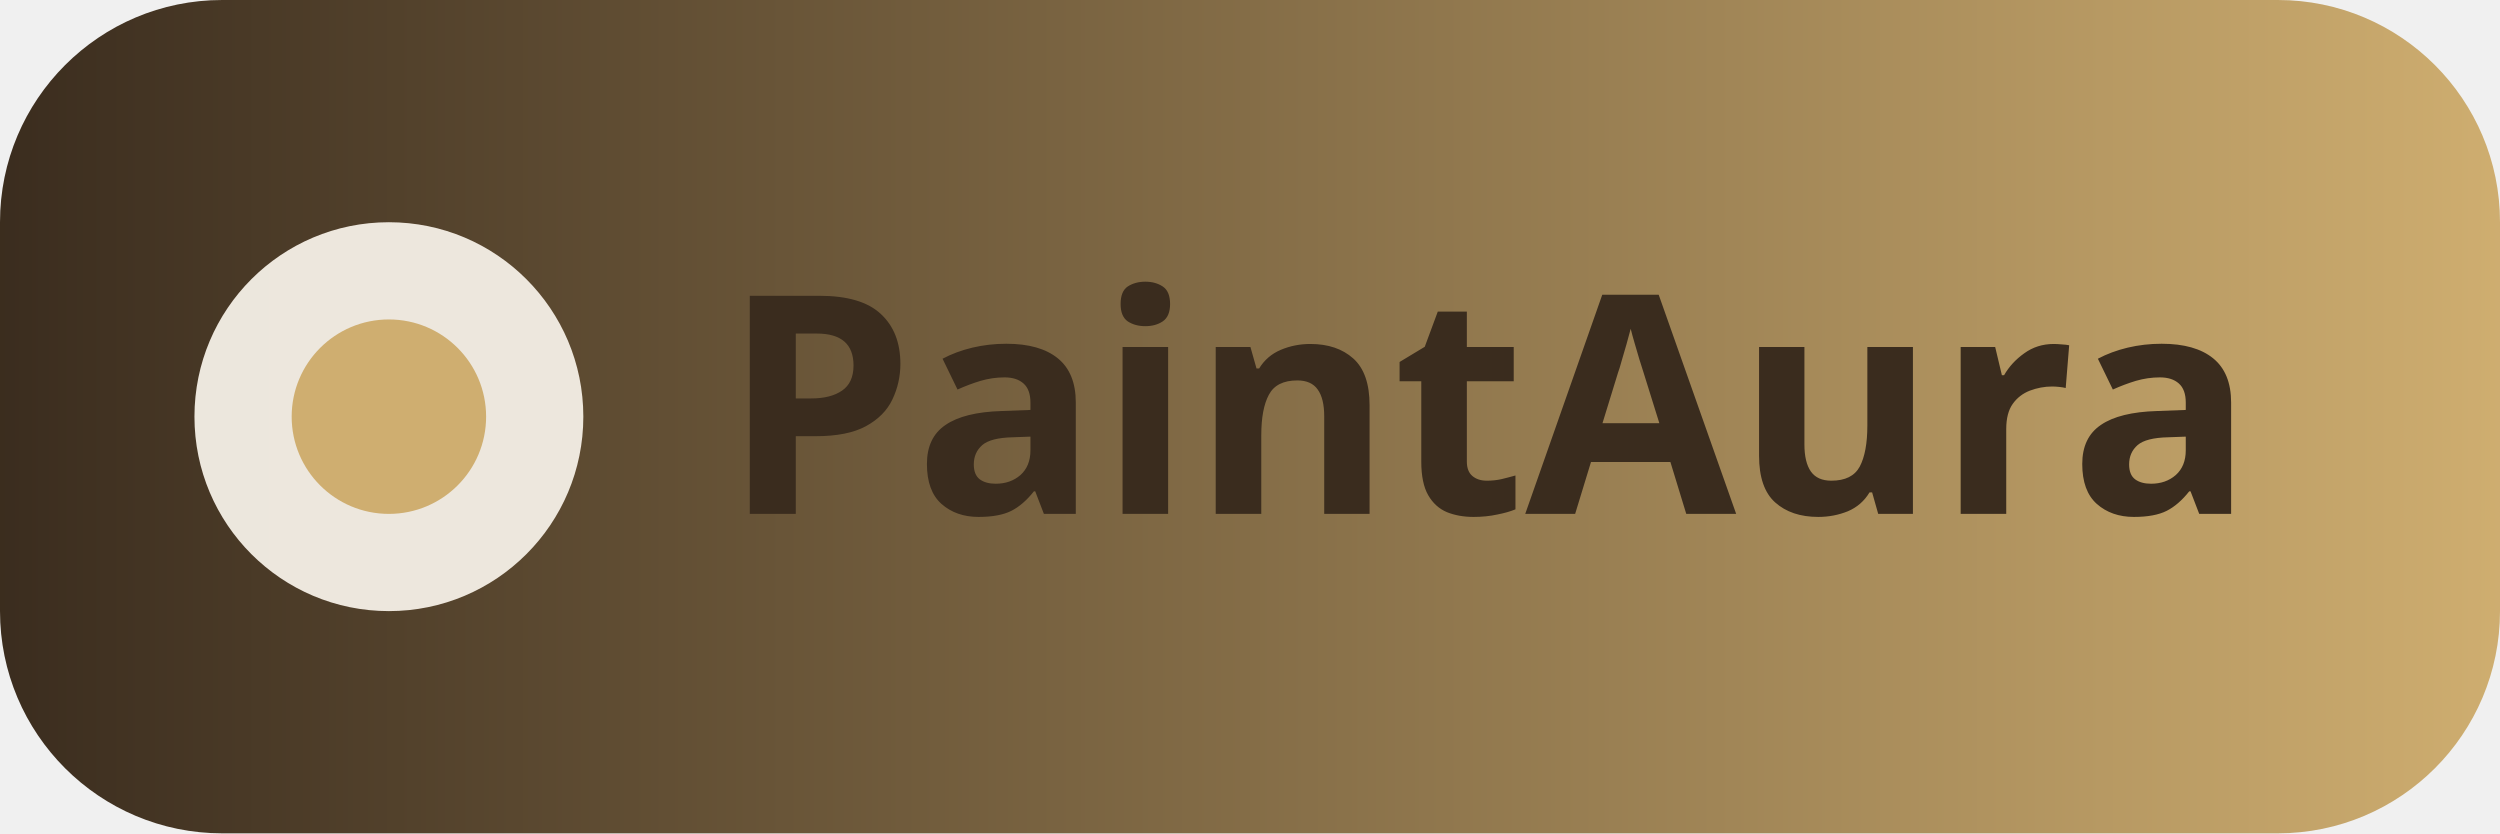
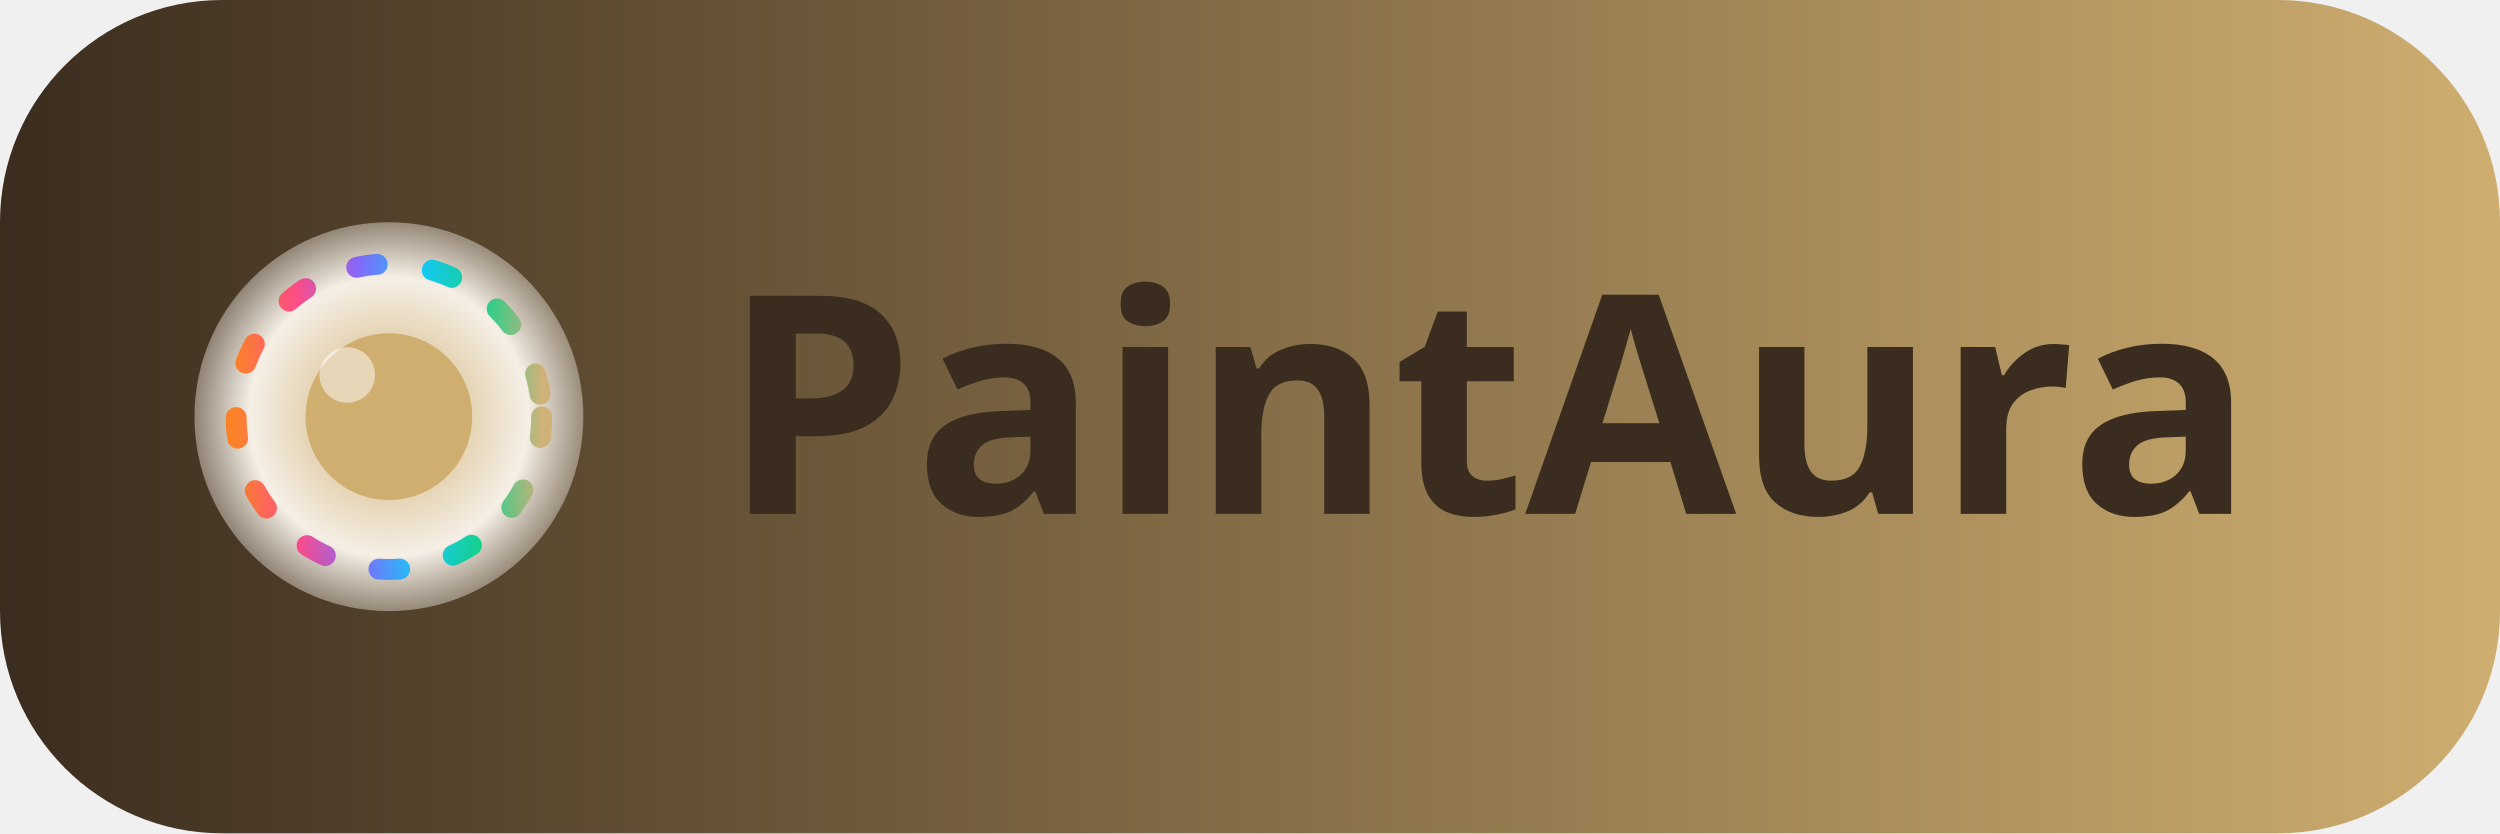
<svg xmlns="http://www.w3.org/2000/svg" width="180" height="60" viewBox="0 0 180 60">
  <defs>
    <linearGradient id="paintAuraGrad" x1="0%" y1="0%" x2="100%" y2="0%">
      <stop offset="0%" stop-color="#3A2C1E">
        <animate attributeName="stop-color" values="#3A2C1E; #CFAE70; #F5EFE6; #3A2C1E" dur="6s" repeatCount="indefinite" />
      </stop>
      <stop offset="100%" stop-color="#CFAE70">
        <animate attributeName="stop-color" values="#CFAE70; #F5EFE6; #3A2C1E; #CFAE70" dur="6s" repeatCount="indefinite" />
      </stop>
    </linearGradient>
+     <radialGradient id="auraPaint" cx="50%" cy="50%" r="60%">
+       <stop offset="0%" stop-color="#CFAE70" />
+       <stop offset="60%" stop-color="#F5EFE6" />
+       <stop offset="100%" stop-color="#F5EFE6" stop-opacity="0" />
+     </radialGradient>
+     <linearGradient id="rainbowStroke" x1="0%" y1="0%" x2="100%" y2="0%">
+       <stop offset="0%" stop-color="#ff7a18" />
+       <stop offset="20%" stop-color="#ff3d81" />
+       <stop offset="40%" stop-color="#7b5cff" />
+       <stop offset="60%" stop-color="#00c6ff" />
+       <stop offset="80%" stop-color="#00d084" />
+       <stop offset="100%" stop-color="#CFAE70" />
+     </linearGradient>
  </defs>
  <rect width="180" height="60" rx="16" fill="url(#paintAuraGrad)" />
-   <circle cx="28" cy="30" r="14" fill="#F5EFE6" opacity="0.95" />
-   <circle cx="28" cy="30" r="7" fill="#CFAE70" />
+   <circle cx="28" cy="30" r="14" fill="url(#auraPaint)" />
+   <circle cx="28" cy="30" r="11" fill="none" stroke="url(#rainbowStroke)" stroke-width="1.5" stroke-dasharray="1.5 4" stroke-linecap="round" opacity="0.9" />
+   <circle cx="28" cy="30" r="6" fill="#CFAE70" />
+   <circle cx="25" cy="27" r="2" fill="#ffffff" opacity="0.5" />
  <text x="52" y="37" font-family="Outfit, sans-serif" font-size="22" font-weight="600" fill="#3A2C1E">
        PaintAura
  </text>
</svg>
